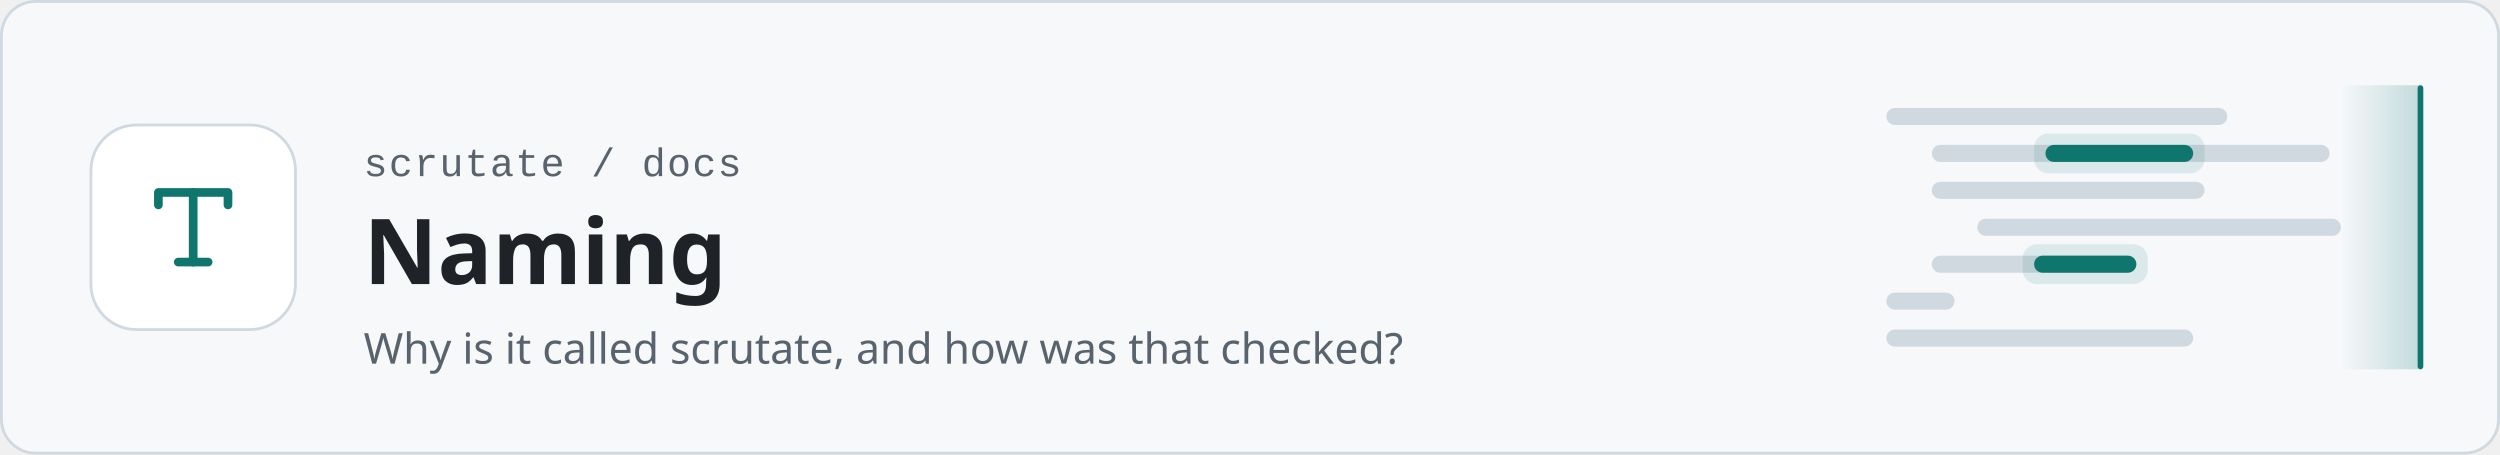
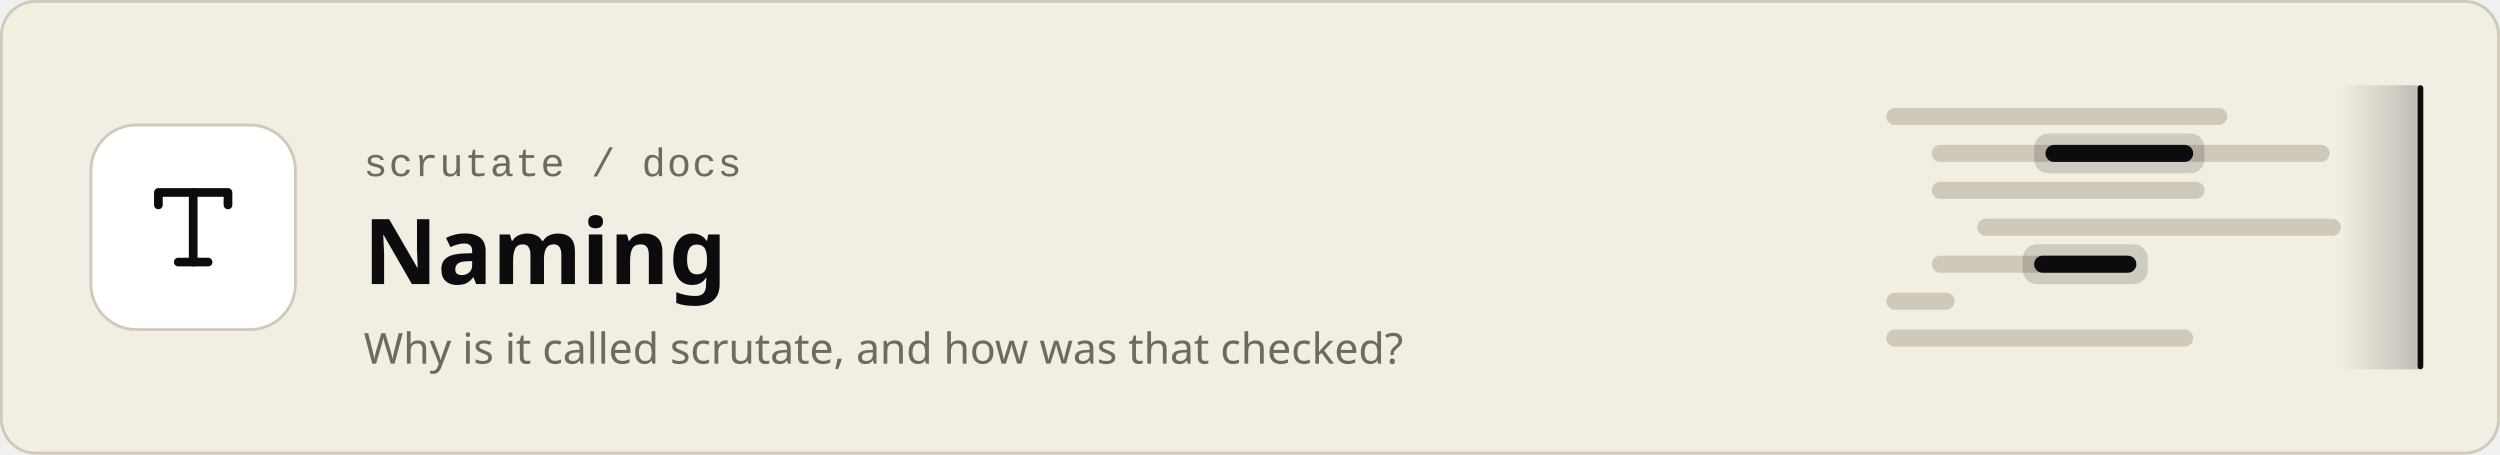
<svg xmlns="http://www.w3.org/2000/svg" viewBox="0 0 880 160" width="880" height="160" role="img" aria-labelledby="title desc">
  <style>
text { font-family: -apple-system, BlinkMacSystemFont, "Segoe UI", "Noto Sans", Helvetica, Arial, sans-serif; }
.m { font-family: ui-monospace, SFMono-Regular, "SF Mono", Menlo, Consolas, "Liberation Mono", monospace; }
- .h { font-size: 15px; font-weight: 600; fill: #1f2328; }
- .b { font-size: 14px; fill: #59636e; }
- .bi { font-size: 14px; fill: #1f2328; }
- .lbl { font-size: 14px; font-weight: 600; fill: #59636e; }
- .card { fill: #f6f8fa; stroke: #d1d9e0; stroke-width: 1; }
- .inset { fill: #ffffff; stroke: #d1d9e0; stroke-width: 1; }
- .store { fill: #f6f8fa; stroke: #6d28d9; stroke-width: 1.25; }
- .out { fill: #f6f8fa; stroke: #0f766e; stroke-width: 1.25; }
- .arrow { fill: none; stroke: #59636e; stroke-width: 1.5; stroke-linecap: round; stroke-linejoin: round; }
- .gate { fill: #ffffff; stroke: #59636e; stroke-width: 1.25; stroke-dasharray: 6 5; }
+ .h { font-size: 15px; font-weight: 600; fill: #0c0c0e; }
+ .b { font-size: 14px; fill: #6f6a5e; }
+ .bi { font-size: 14px; fill: #0c0c0e; }
+ .lbl { font-size: 14px; font-weight: 600; fill: #6f6a5e; }
+ .card { fill: #f2eee3; stroke: #cfc9ba; stroke-width: 1; }
+ .inset { fill: #ffffff; stroke: #cfc9ba; stroke-width: 1; }
+ .store { fill: #f2eee3; stroke: #0c0c0e; stroke-width: 1.25; }
+ .out { fill: #f2eee3; stroke: #0c0c0e; stroke-width: 1.25; }
+ .arrow { fill: none; stroke: #6f6a5e; stroke-width: 1.5; stroke-linecap: round; stroke-linejoin: round; }
+ .gate { fill: #ffffff; stroke: #6f6a5e; stroke-width: 1.25; stroke-dasharray: 6 5; }

- .title { font-size: 32px; font-weight: 700; fill: #1f2328; }
- .line { font-size: 15px; fill: #59636e; }
- .brand { font-size: 14px; fill: #59636e; letter-spacing: .5px; }
- .code { fill: #d1d9e0; }
- .hit { fill: #0f766e; }
- .band { fill: #0f766e; opacity: 0.12; }
+ .title { font-size: 32px; font-weight: 700; fill: #0c0c0e; }
+ .line { font-size: 15px; fill: #6f6a5e; }
+ .brand { font-size: 14px; fill: #6f6a5e; letter-spacing: .5px; }
+ .code { fill: #cfc9ba; }
+ .hit { fill: #0c0c0e; }
+ .band { fill: #0c0c0e; opacity: 0.16; }
.beam { animation: sweep 12s cubic-bezier(.2,.7,.2,1) infinite; }
.lit { animation: lit 12s cubic-bezier(.2,.7,.2,1) infinite; }
@keyframes sweep { 0% { transform: translateX(-196px); opacity: 0; } 5% { opacity: 1; }
  45% { transform: translateX(0); opacity: 1; } 92% { transform: translateX(0); opacity: 1; }
  100% { transform: translateX(0); opacity: 0; } }
@keyframes lit { 0%, 44% { opacity: 0; } 52%, 92% { opacity: 1; } 100% { opacity: 0; } }
@media (prefers-reduced-motion: reduce) { * { animation: none !important; } }
</style>
  <defs>
    <marker id="ah" viewBox="0 0 10 10" refX="8.5" refY="5" markerWidth="6.5" markerHeight="6.5" orient="auto-start-reverse">
-       <path d="M1.5 1.5 8.5 5 1.5 8.5" fill="none" stroke="#59636e" stroke-width="1.6" stroke-linecap="round" stroke-linejoin="round" />
+       <path d="M1.5 1.5 8.5 5 1.5 8.5" fill="none" stroke="#6f6a5e" stroke-width="1.6" stroke-linecap="round" stroke-linejoin="round" />
    </marker>
    <linearGradient id="glow" x1="0" x2="1">
-       <stop offset="0" stop-color="#0f766e" stop-opacity="0" />
-       <stop offset="1" stop-color="#0f766e" stop-opacity="0.22" />
+       <stop offset="0" stop-color="#0c0c0e" stop-opacity="0" />
+       <stop offset="1" stop-color="#0c0c0e" stop-opacity="0.22" />
    </linearGradient>
  </defs>
  <rect x="0.5" y="0.5" width="879" height="159" rx="12" class="card" />
  <rect x="32" y="44" width="72" height="72" rx="16" class="inset" />
  <g transform="translate(47 59) scale(1.75)">
-     <path d="M5 7.5V5h14v2.5" fill="none" stroke="#0f766e" stroke-width="1.75" stroke-linecap="round" stroke-linejoin="round" />
-     <path d="M12 5v14" fill="none" stroke="#0f766e" stroke-width="1.75" stroke-linecap="round" stroke-linejoin="round" />
-     <path d="M9 19h6" fill="none" stroke="#0f766e" stroke-width="1.75" stroke-linecap="round" stroke-linejoin="round" />
+     <path d="M5 7.5V5h14v2.5" fill="none" stroke="#0c0c0e" stroke-width="1.75" stroke-linecap="round" stroke-linejoin="round" />
+     <path d="M12 5v14" fill="none" stroke="#0c0c0e" stroke-width="1.75" stroke-linecap="round" stroke-linejoin="round" />
+     <path d="M9 19h6" fill="none" stroke="#0c0c0e" stroke-width="1.75" stroke-linecap="round" stroke-linejoin="round" />
  </g>
  <text x="128" y="62" class="brand m">scrutate / docs</text>
  <text x="128" y="100" class="title">Naming</text>
  <text x="128" y="128" class="line">Why is it called scrutate, and how was that checked?</text>
  <rect x="664" y="38" width="120" height="6" rx="3" class="code" />
  <rect x="680" y="51" width="140" height="6" rx="3" class="code" />
  <rect x="680" y="64" width="96" height="6" rx="3" class="code" />
  <rect x="696" y="77" width="128" height="6" rx="3" class="code" />
  <rect x="680" y="90" width="72" height="6" rx="3" class="code" />
  <rect x="664" y="103" width="24" height="6" rx="3" class="code" />
  <rect x="664" y="116" width="108" height="6" rx="3" class="code" />
  <g class="lit">
    <rect x="716" y="47" width="60" height="14" rx="5" class="band" />
    <rect x="720" y="51" width="52" height="6" rx="3" class="hit" />
    <rect x="712" y="86" width="44" height="14" rx="5" class="band" />
    <rect x="716" y="90" width="36" height="6" rx="3" class="hit" />
  </g>
  <g class="beam">
    <rect x="824" y="30" width="28" height="100" fill="url(#glow)" />
    <rect x="851" y="30" width="2" height="100" rx="1" class="hit" />
  </g>
</svg>
